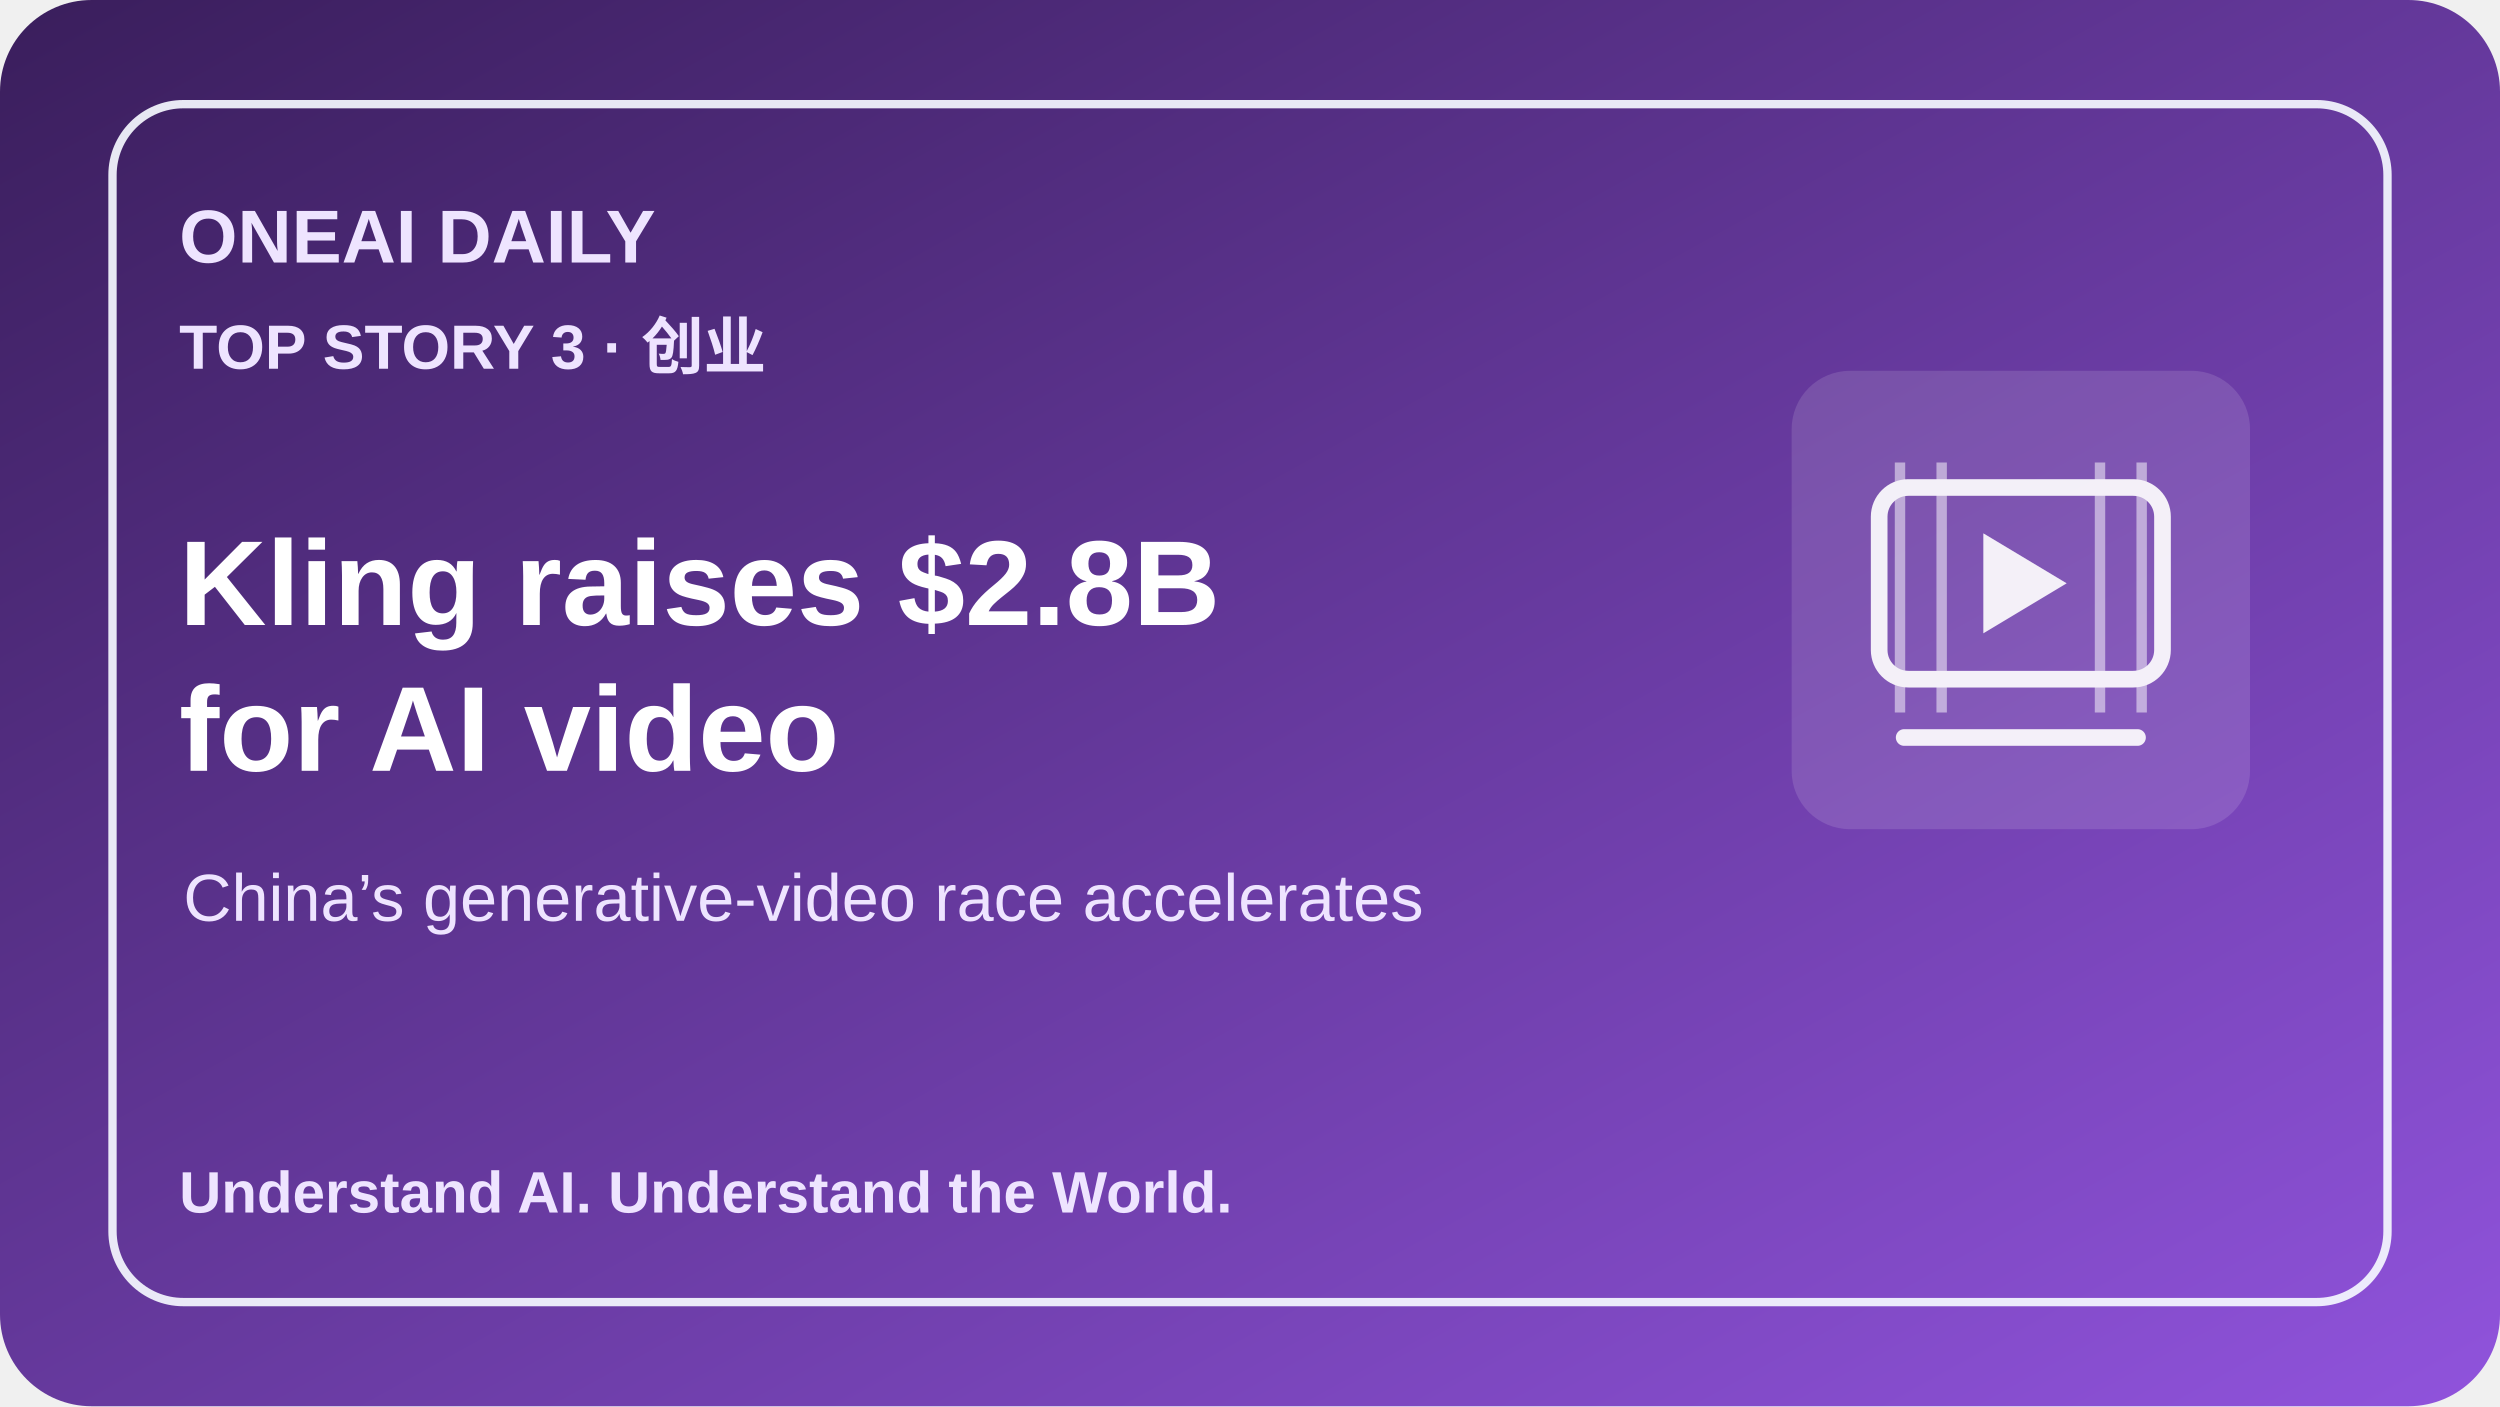
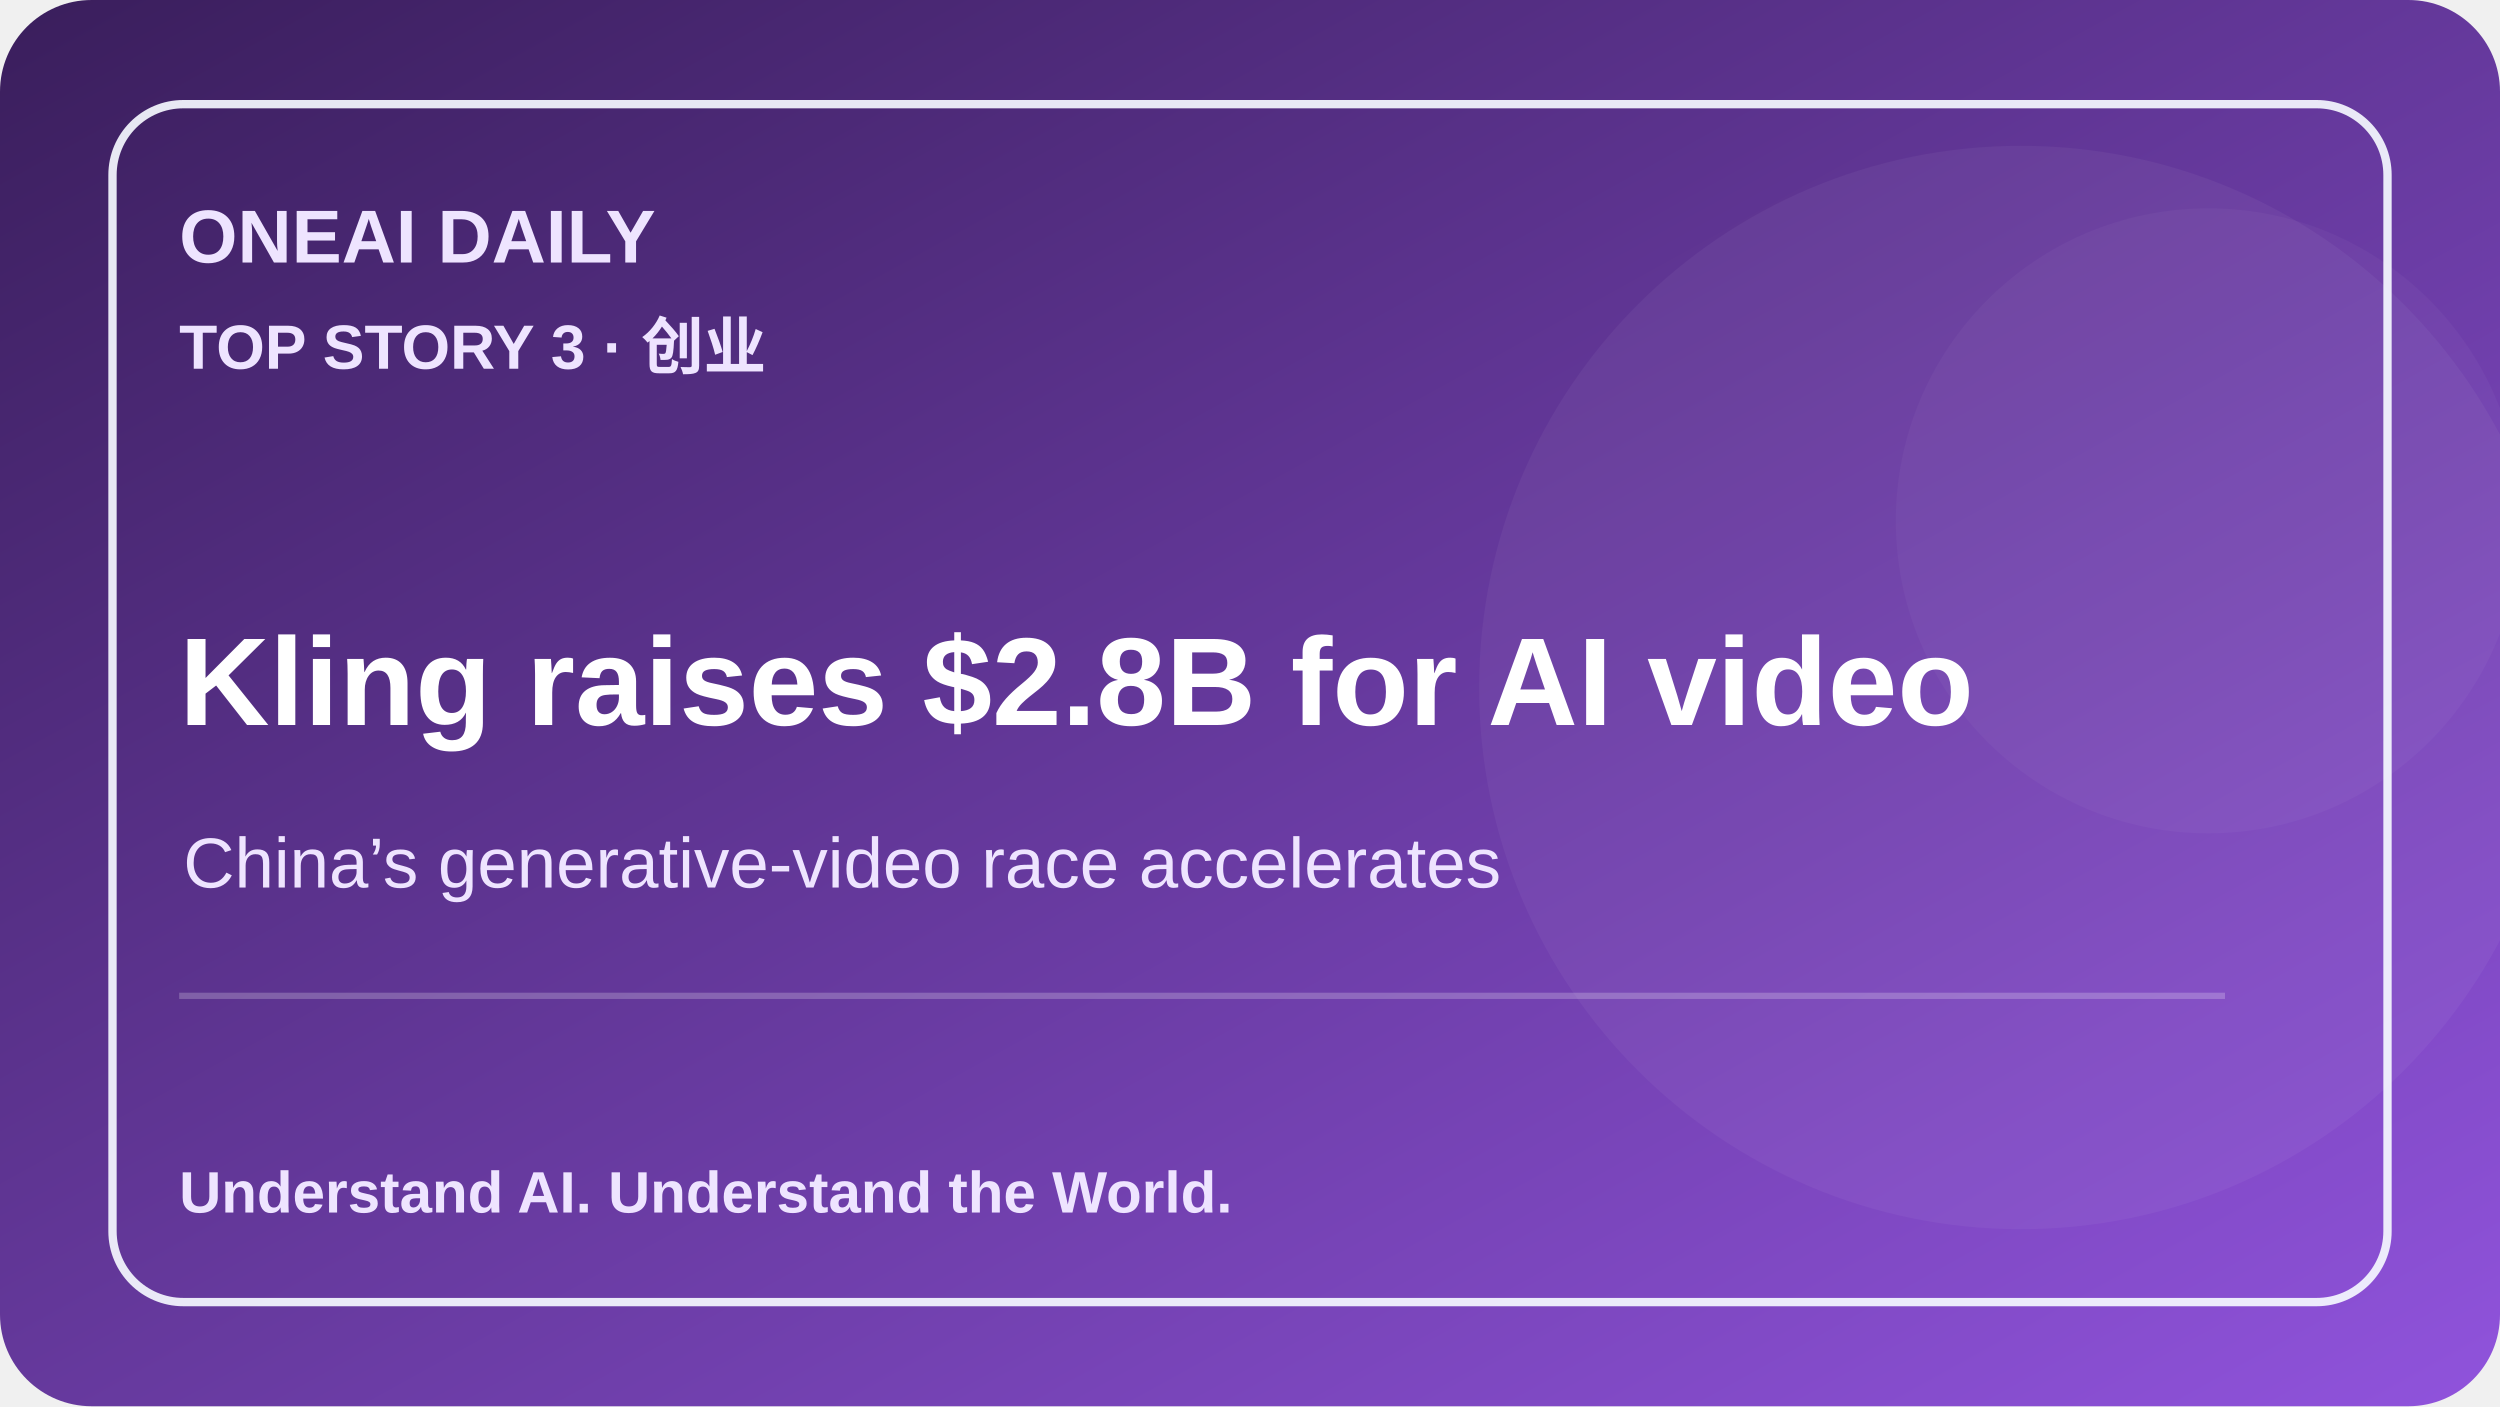
<svg xmlns="http://www.w3.org/2000/svg" width="1200" height="675" viewBox="0 0 1200 675" role="img" aria-label="Kling AI video funding daily briefing card">
  <defs>
    <linearGradient id="g" x1="0" x2="1" y1="0" y2="1">
      <stop offset="0" stop-color="#3a1e5c" />
      <stop offset="1" stop-color="#9053dc" />
    </linearGradient>
  </defs>
  <rect width="1200" height="675" rx="44" fill="url(#g)" />
+   <circle cx="970" cy="330" r="260" fill="#ffffff" opacity="0.045" />
+   <circle cx="1060" cy="250" r="150" fill="#ffffff" opacity="0.035" />
+   <path d="M86 478 H1068" stroke="#ffffff" stroke-width="3" opacity="0.22" />
  <rect x="54" y="50" width="1092" height="575" rx="34" fill="none" stroke="#f5f8ff" stroke-width="4" opacity="0.92" />
  <text x="86" y="126" font-family="Arial, 'Noto Sans CJK SC', sans-serif" font-size="36" font-weight="700" fill="#eee4ff">ONEAI DAILY</text>
  <text x="86" y="177" font-family="Arial, 'Noto Sans CJK SC', sans-serif" font-size="30" font-weight="700" fill="#eee4ff">TOP STORY 3 · 创业</text>
-   <text x="86" y="300" font-family="Arial, 'Noto Sans CJK SC', sans-serif" font-size="58" font-weight="800" fill="#ffffff">Kling raises $2.8B</text>
-   <text x="86" y="370" font-family="Arial, 'Noto Sans CJK SC', sans-serif" font-size="58" font-weight="800" fill="#ffffff">for AI video</text>
-   <text x="88" y="442" font-family="Arial, 'Noto Sans CJK SC', sans-serif" font-size="32" fill="#eee4ff">China’s generative-video race accelerates</text>
-   <g transform="translate(860 178)" opacity="0.92">
-     <rect x="0" y="0" width="220" height="220" rx="28" fill="#ffffff" opacity="0.14" />
-     <rect x="42" y="56" width="136" height="92" rx="14" fill="none" stroke="#ffffff" stroke-width="8" />
-     <path d="M92 78 L92 126 L132 102 Z" fill="#ffffff" />
-     <path d="M54 176h112" stroke="#ffffff" stroke-width="8" stroke-linecap="round" />
-     <path d="M52 44v120M72 44v120M148 44v120M168 44v120" stroke="#ffffff" stroke-width="5" opacity="0.55" />
-   </g>
+   <text x="86" y="348" font-family="Arial, 'Noto Sans CJK SC', sans-serif" font-size="60" font-weight="800" fill="#ffffff">Kling raises $2.8B for AI video</text>
+   <text x="88" y="426" font-family="Arial, 'Noto Sans CJK SC', sans-serif" font-size="34" fill="#eee4ff">China’s generative-video race accelerates</text>
  <text x="86" y="582" font-family="Arial, 'Noto Sans CJK SC', sans-serif" font-size="28" font-weight="700" fill="#eee4ff">Understand AI. Understand the World.</text>
</svg>
